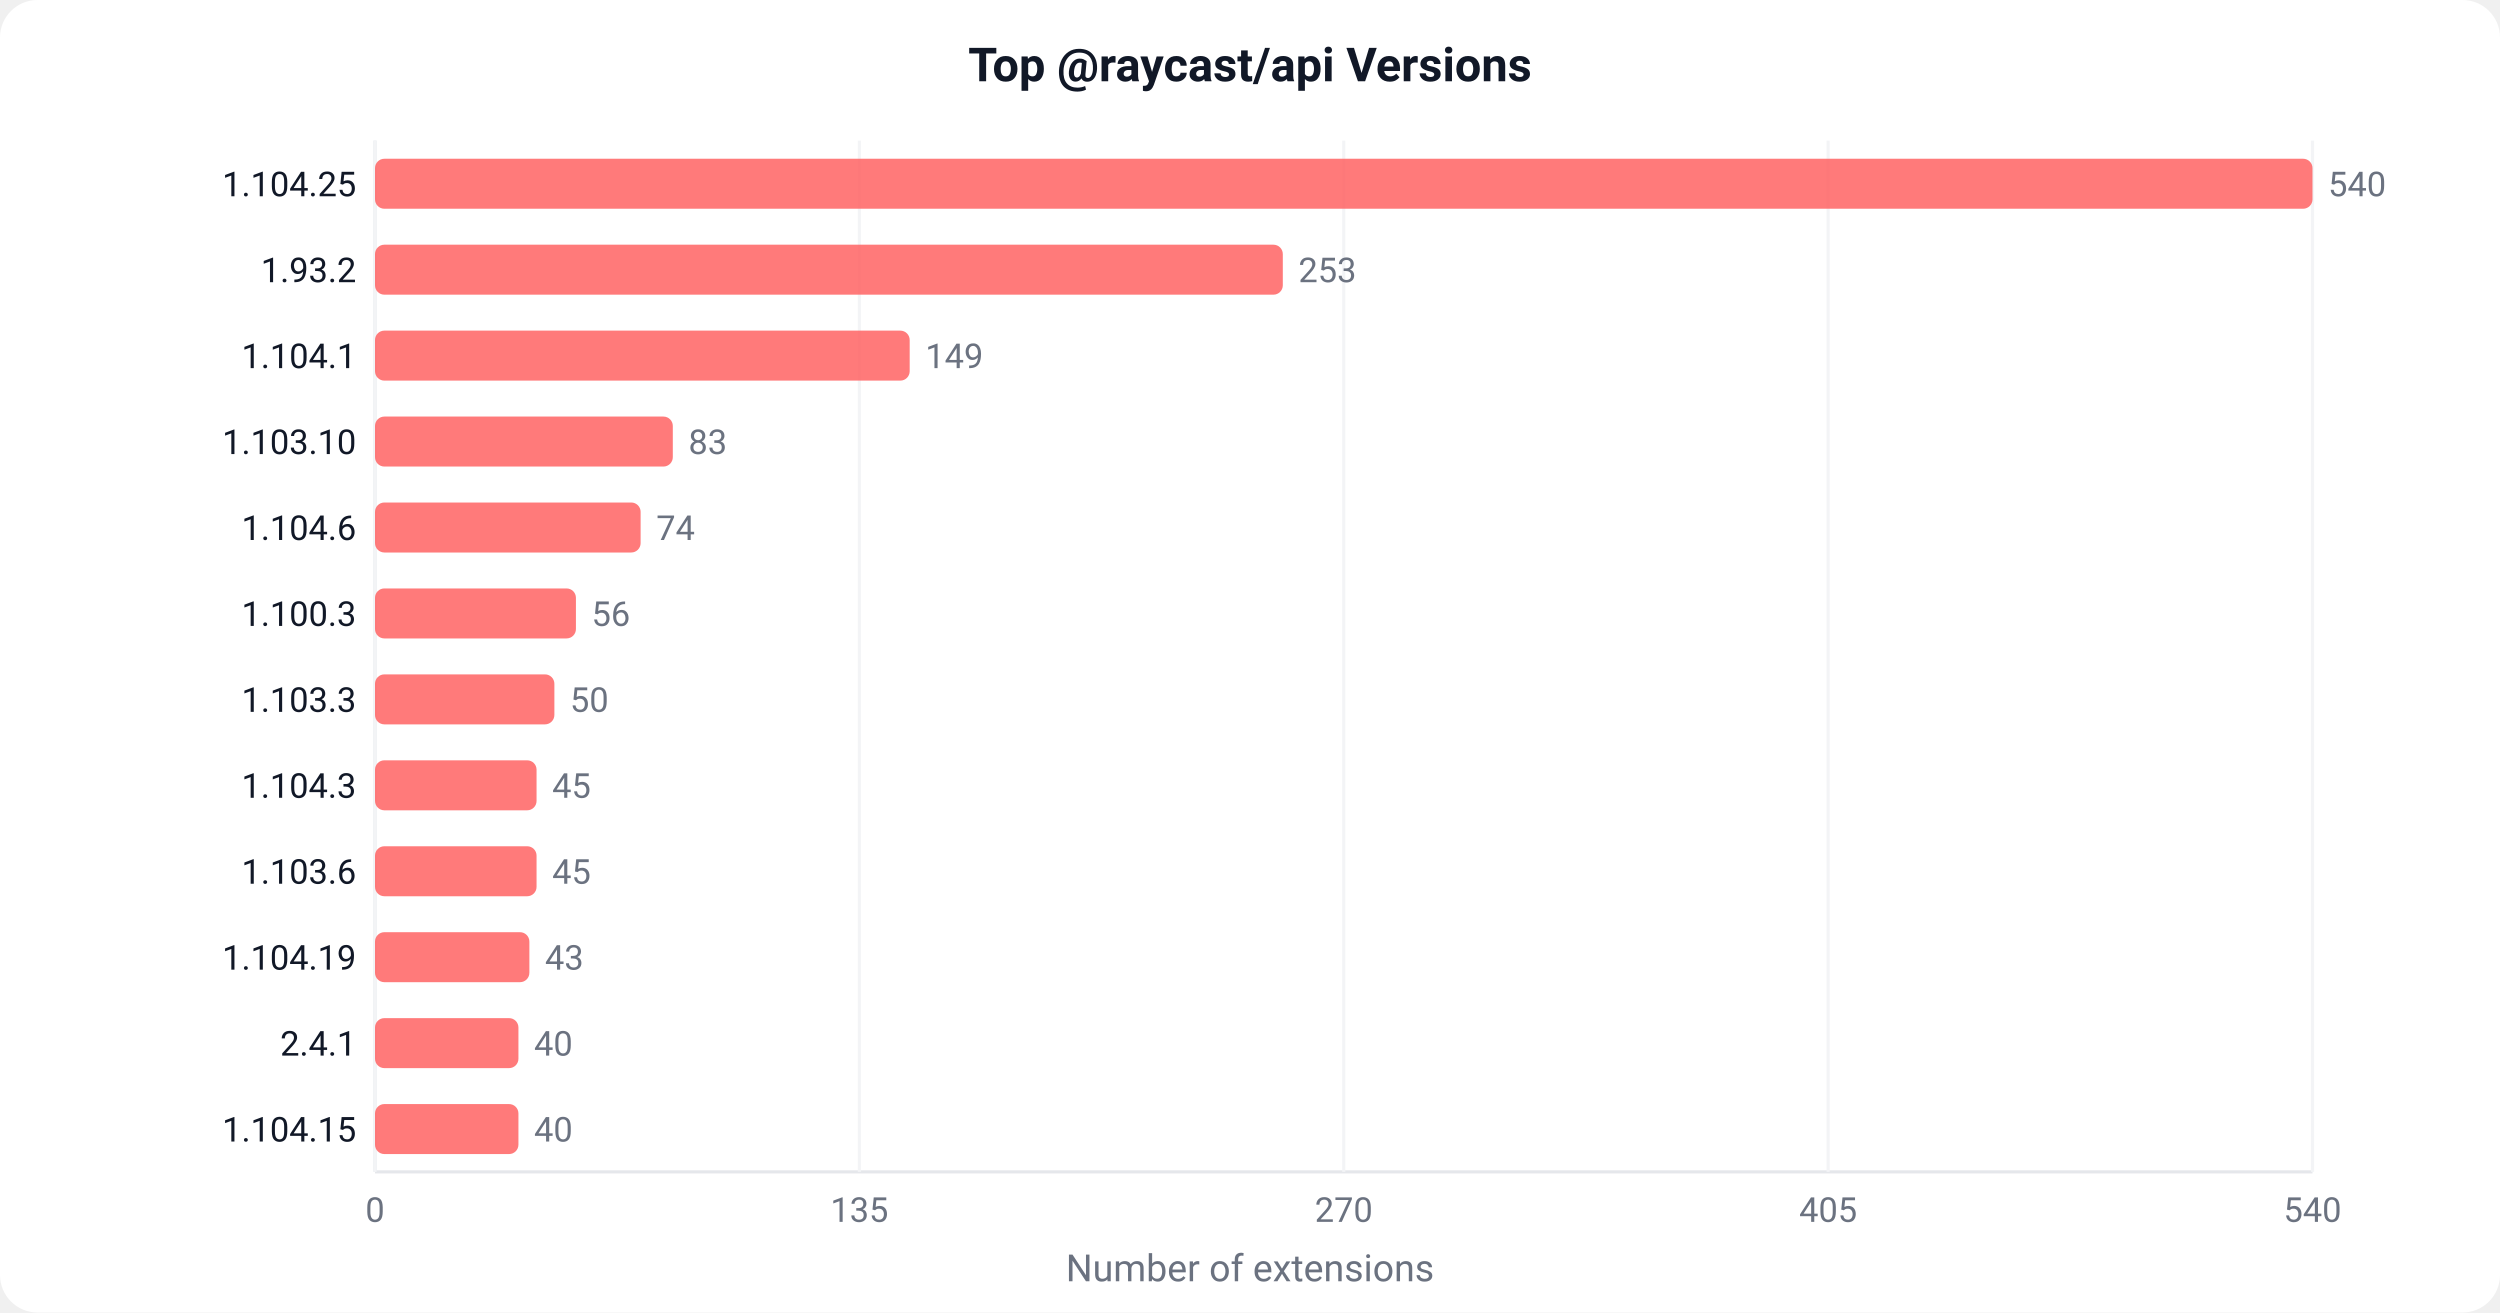
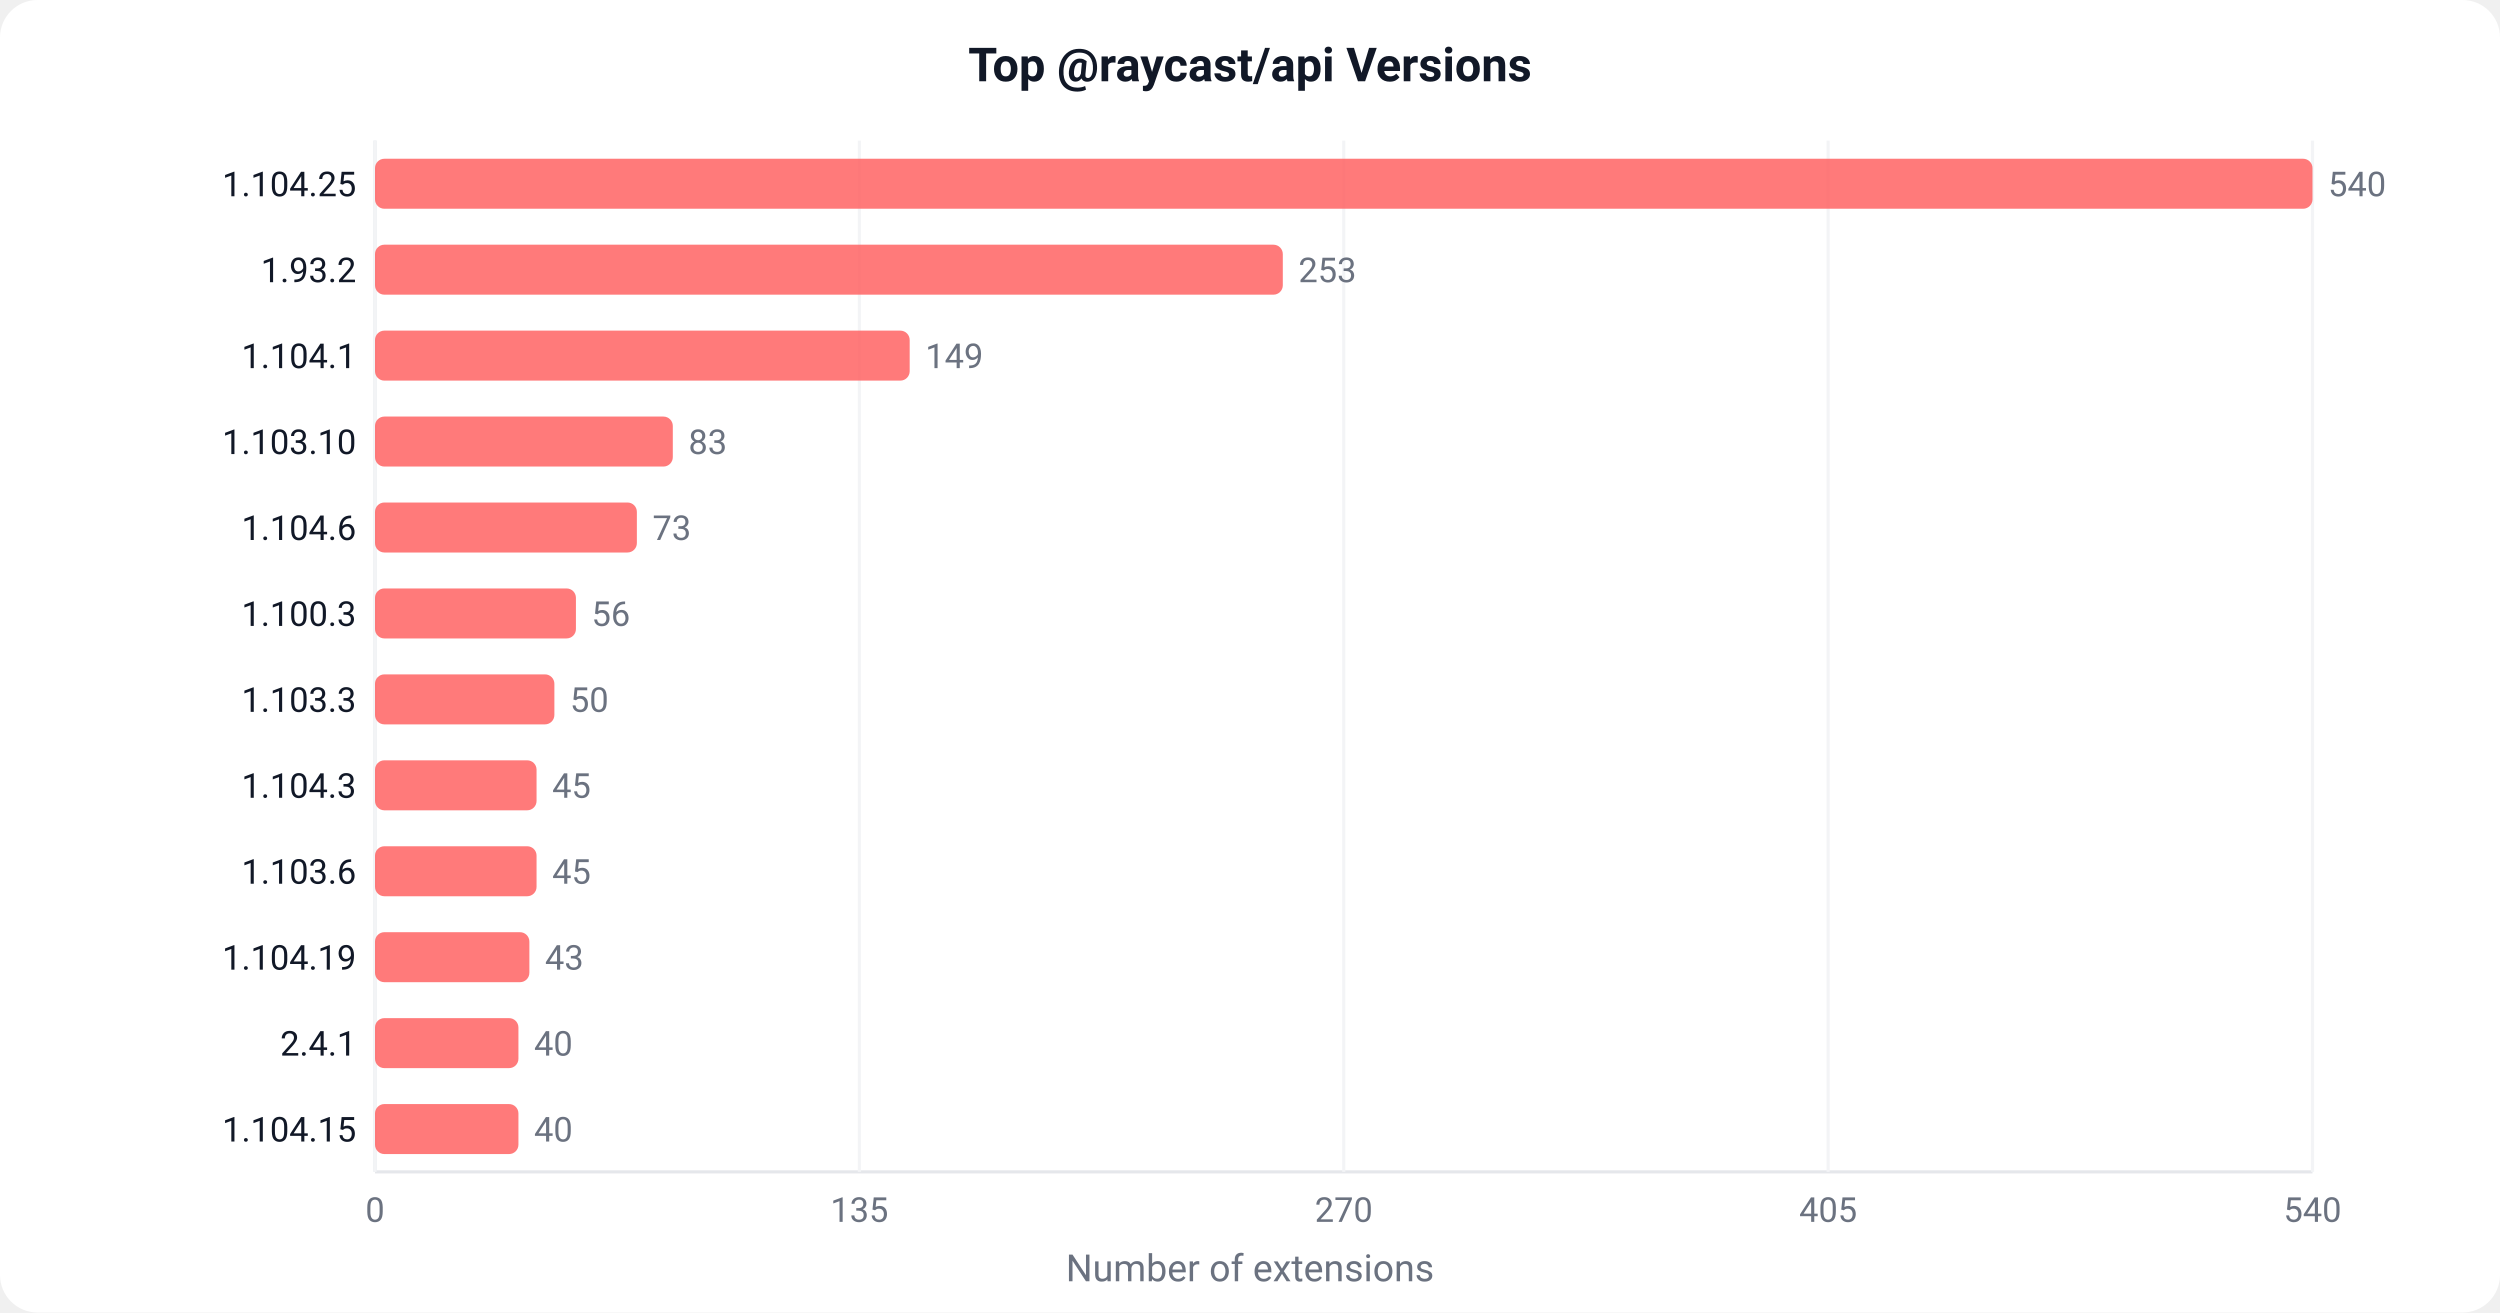
<svg xmlns="http://www.w3.org/2000/svg" width="800" height="420" viewBox="0 0 800 420">
  <defs>
    <style>text { font-family: -apple-system, BlinkMacSystemFont, 'Segoe UI', Roboto, sans-serif; }</style>
  </defs>
  <rect width="800" height="420" fill="#ffffff" rx="12" />
  <text x="400" y="26" text-anchor="middle" font-size="15" font-weight="600" fill="#111827">Top @raycast/api Versions</text>
  <line x1="120" y1="45" x2="120" y2="375" stroke="#e5e7eb" stroke-width="1" />
  <line x1="120" y1="375" x2="740" y2="375" stroke="#e5e7eb" stroke-width="1" />
  <line x1="120.0" y1="45" x2="120.0" y2="375" stroke="#f3f4f6" stroke-width="1" />
  <text x="120.0" y="391.0" text-anchor="middle" font-size="11" fill="#6b7280">0</text>
  <line x1="275.0" y1="45" x2="275.0" y2="375" stroke="#f3f4f6" stroke-width="1" />
  <text x="275.0" y="391.0" text-anchor="middle" font-size="11" fill="#6b7280">135</text>
  <line x1="430.0" y1="45" x2="430.0" y2="375" stroke="#f3f4f6" stroke-width="1" />
  <text x="430.0" y="391.0" text-anchor="middle" font-size="11" fill="#6b7280">270</text>
  <line x1="585.0" y1="45" x2="585.0" y2="375" stroke="#f3f4f6" stroke-width="1" />
  <text x="585.0" y="391.0" text-anchor="middle" font-size="11" fill="#6b7280">405</text>
  <line x1="740.0" y1="45" x2="740.0" y2="375" stroke="#f3f4f6" stroke-width="1" />
  <text x="740.0" y="391.0" text-anchor="middle" font-size="11" fill="#6b7280">540</text>
  <rect x="120" y="50.8" width="620.0" height="16" fill="#FF6363" rx="3" opacity="0.85" />
  <text x="114" y="62.8" text-anchor="end" font-size="11" fill="#111827">1.104.25</text>
  <text x="745.0" y="62.8" font-size="11" fill="#6b7280">540</text>
  <rect x="120" y="78.3" width="290.5" height="16" fill="#FF6363" rx="3" opacity="0.85" />
  <text x="114" y="90.3" text-anchor="end" font-size="11" fill="#111827">1.93.2</text>
  <text x="415.5" y="90.3" font-size="11" fill="#6b7280">253</text>
  <rect x="120" y="105.8" width="171.1" height="16" fill="#FF6363" rx="3" opacity="0.85" />
  <text x="114" y="117.8" text-anchor="end" font-size="11" fill="#111827">1.104.1</text>
  <text x="296.1" y="117.8" font-size="11" fill="#6b7280">149</text>
  <rect x="120" y="133.3" width="95.3" height="16" fill="#FF6363" rx="3" opacity="0.85" />
  <text x="114" y="145.3" text-anchor="end" font-size="11" fill="#111827">1.103.10</text>
  <text x="220.3" y="145.3" font-size="11" fill="#6b7280">83</text>
-   <rect x="120" y="160.8" width="85.0" height="16" fill="#FF6363" rx="3" opacity="0.85" />
+   <rect x="120" y="160.8" width="83.8" height="16" fill="#FF6363" rx="3" opacity="0.85" />
  <text x="114" y="172.8" text-anchor="end" font-size="11" fill="#111827">1.104.6</text>
-   <text x="210.0" y="172.8" font-size="11" fill="#6b7280">74</text>
+   <text x="208.8" y="172.8" font-size="11" fill="#6b7280">73</text>
  <rect x="120" y="188.3" width="64.3" height="16" fill="#FF6363" rx="3" opacity="0.85" />
  <text x="114" y="200.3" text-anchor="end" font-size="11" fill="#111827">1.100.3</text>
  <text x="189.3" y="200.3" font-size="11" fill="#6b7280">56</text>
  <rect x="120" y="215.8" width="57.4" height="16" fill="#FF6363" rx="3" opacity="0.85" />
  <text x="114" y="227.8" text-anchor="end" font-size="11" fill="#111827">1.103.3</text>
  <text x="182.4" y="227.8" font-size="11" fill="#6b7280">50</text>
  <rect x="120" y="243.3" width="51.7" height="16" fill="#FF6363" rx="3" opacity="0.85" />
  <text x="114" y="255.3" text-anchor="end" font-size="11" fill="#111827">1.104.3</text>
  <text x="176.7" y="255.3" font-size="11" fill="#6b7280">45</text>
  <rect x="120" y="270.8" width="51.7" height="16" fill="#FF6363" rx="3" opacity="0.85" />
  <text x="114" y="282.8" text-anchor="end" font-size="11" fill="#111827">1.103.6</text>
  <text x="176.7" y="282.8" font-size="11" fill="#6b7280">45</text>
  <rect x="120" y="298.3" width="49.4" height="16" fill="#FF6363" rx="3" opacity="0.85" />
  <text x="114" y="310.3" text-anchor="end" font-size="11" fill="#111827">1.104.19</text>
  <text x="174.4" y="310.3" font-size="11" fill="#6b7280">43</text>
  <rect x="120" y="325.8" width="45.9" height="16" fill="#FF6363" rx="3" opacity="0.85" />
  <text x="114" y="337.8" text-anchor="end" font-size="11" fill="#111827">2.4.1</text>
  <text x="170.9" y="337.8" font-size="11" fill="#6b7280">40</text>
  <rect x="120" y="353.3" width="45.9" height="16" fill="#FF6363" rx="3" opacity="0.85" />
  <text x="114" y="365.3" text-anchor="end" font-size="11" fill="#111827">1.104.15</text>
  <text x="170.9" y="365.3" font-size="11" fill="#6b7280">40</text>
  <text x="400" y="410" text-anchor="middle" font-size="12" fill="#6b7280">Number of extensions</text>
</svg>
